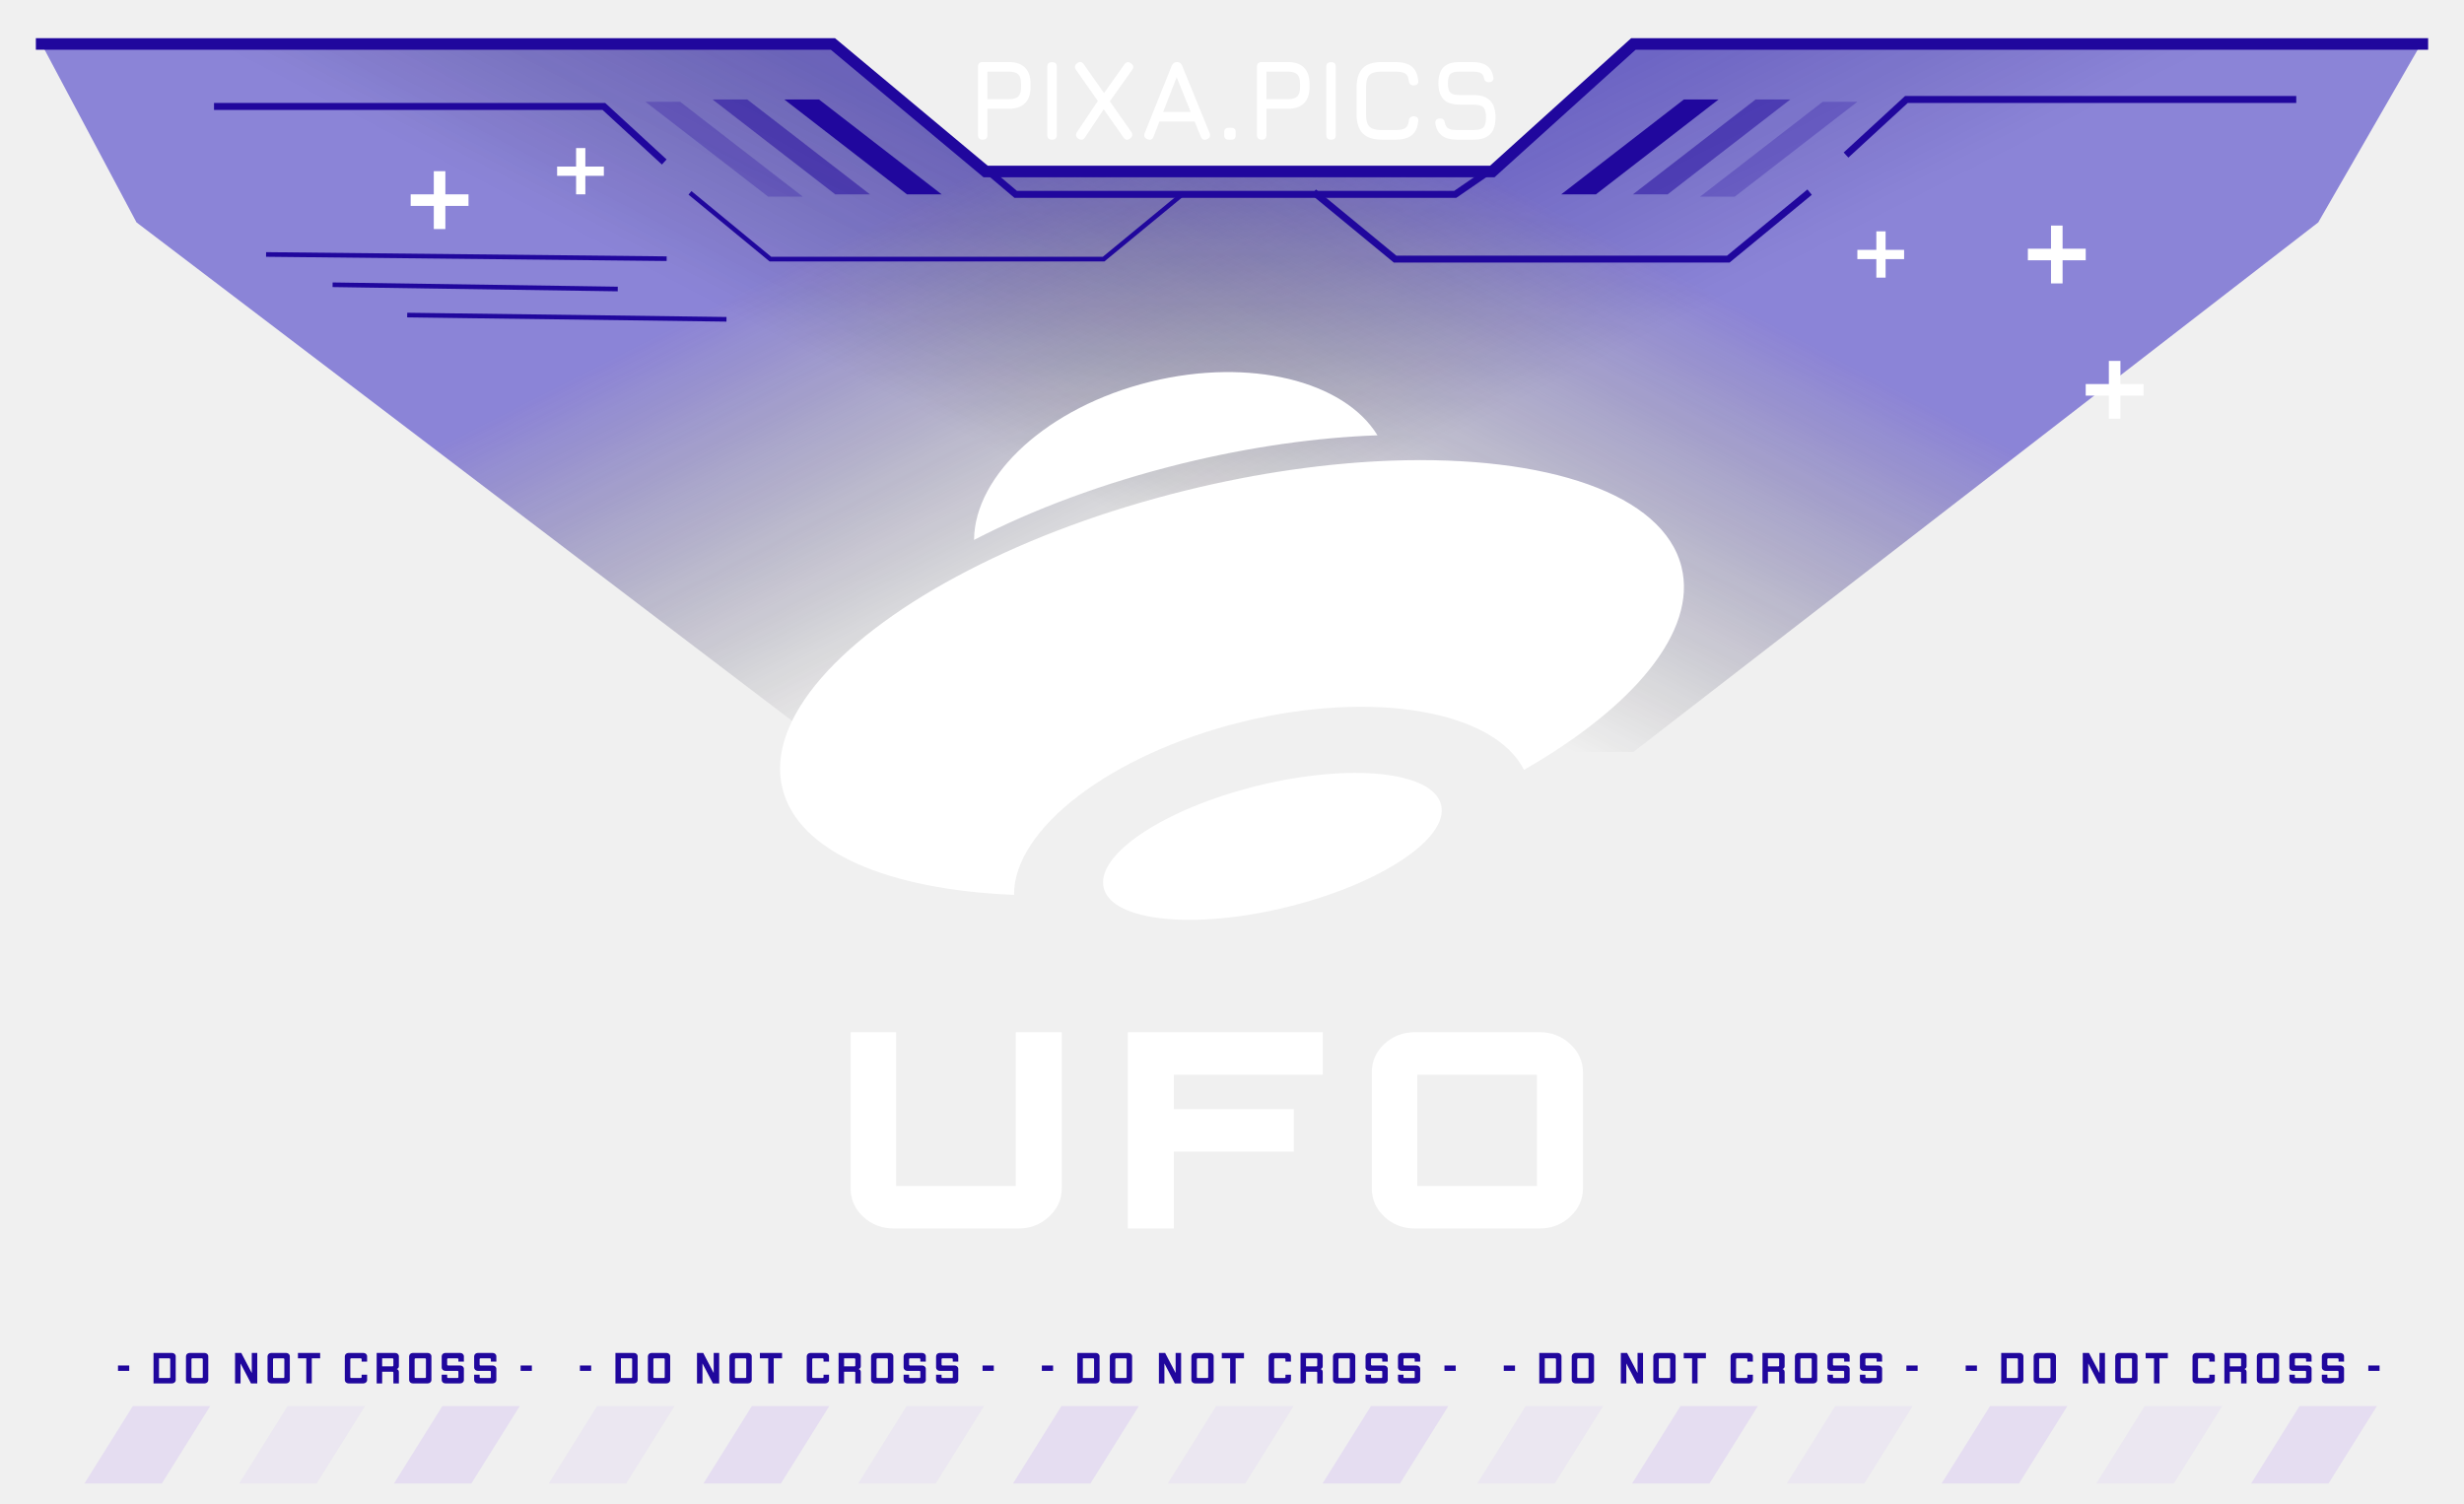
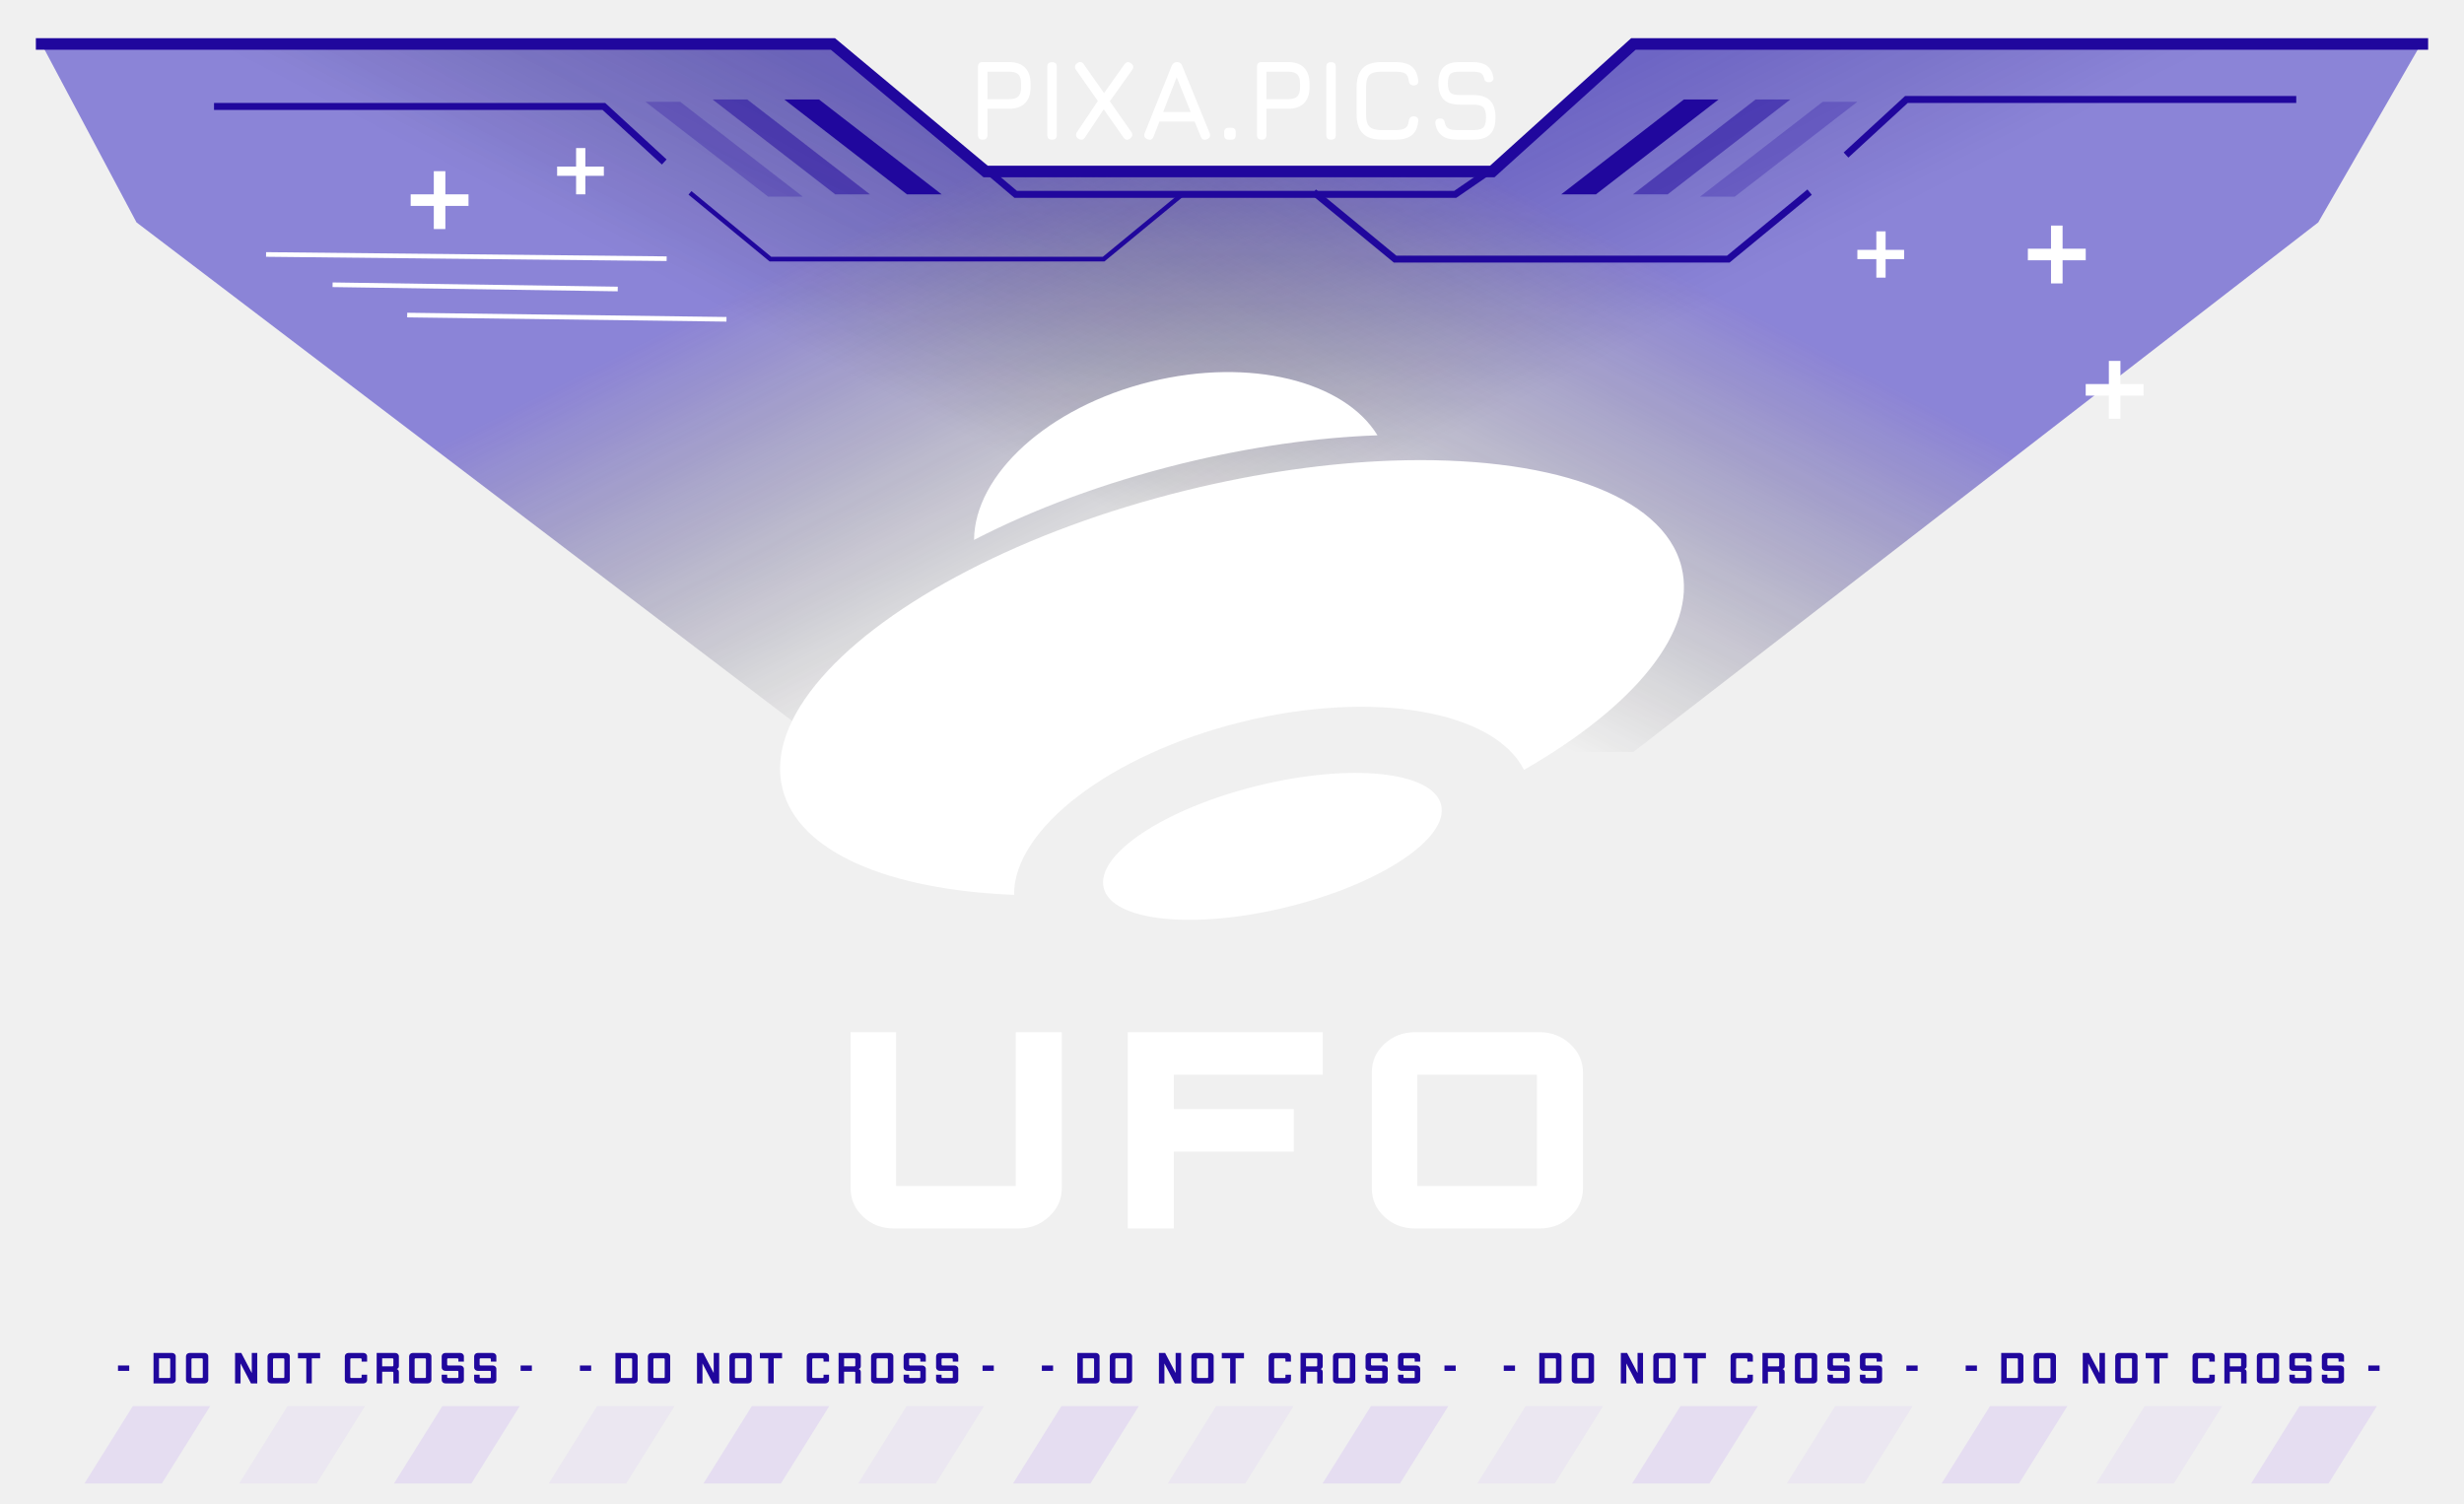
<svg xmlns="http://www.w3.org/2000/svg" style="isolation:isolate" viewBox="0 0 1065 650" width="1420" height="650pt">
  <defs>
    <clipPath id="a">
      <path d="M0 0h1065v650H0z" />
    </clipPath>
  </defs>
  <g clip-path="url(#a)">
    <clipPath id="b">
      <path fill="#FFF" d="M0 0h1065v650H0z" />
    </clipPath>
    <g clip-path="url(#b)">
      <path fill="none" d="M0 0h1065v650H0z" />
      <path d="M545.34 60.368q-2.053 0-2.053-2.078V28.904q0-2.078 2.053-2.078h11.438q4.473 0 6.856 2.412 2.383 2.411 2.383 6.938v1.484q0 4.527-2.383 6.939-2.383 2.411-6.856 2.411h-9.385v11.28q0 2.078-2.053 2.078Zm2.053-29.387v11.874h9.385q2.786 0 3.96-1.188 1.173-1.187 1.173-4.007v-1.484q0-2.795-1.173-3.995-1.174-1.2-3.96-1.2h-9.385Zm27.911 29.387q-1.051 0-1.552-.507-.501-.508-.501-1.571V28.953q0-1.088.501-1.583.501-.495 1.552-.495 1.075 0 1.564.495.489.495.489 1.583V58.29q0 1.063-.489 1.571-.489.507-1.564.507Zm27.862 0H597.3q-5.597 0-8.273-2.709-2.676-2.709-2.676-8.373V37.907q0-5.714 2.664-8.422 2.664-2.709 8.236-2.659h5.915q4.594 0 7.014 1.917 2.419 1.917 2.81 6.048.147 1.039-.391 1.583-.537.544-1.564.544-1.857 0-2.15-2.078-.245-2.275-1.552-3.067-1.308-.792-4.167-.792h-5.915q-2.591-.024-4.069.594-1.479.618-2.102 2.14-.623 1.521-.623 4.192v11.379q0 2.647.623 4.156.623 1.508 2.114 2.139 1.491.631 4.106.631h5.866q2.859 0 4.167-.804 1.307-.804 1.552-3.055.293-2.078 2.15-2.078 1.027 0 1.564.545.538.544.391 1.583-.391 4.155-2.81 6.06-2.42 1.905-7.014 1.905Zm33.702 0h-7.038q-4.18 0-6.514-1.707-2.334-1.707-2.92-5.269-.098-1.088.44-1.632.537-.545 1.564-.545 1.026 0 1.503.495.476.495.648 1.534.366 1.706 1.576 2.337 1.21.631 3.703.631h7.038q3.153 0 4.29-1.15 1.136-1.15 1.136-4.292 0-3.191-1.173-4.366-1.173-1.175-4.253-1.175h-6.061q-4.619 0-6.855-2.288-2.236-2.288-2.236-6.963 0-4.65 2.211-6.901 2.212-2.251 6.831-2.251h5.817q3.886 0 6.098 1.608 2.212 1.607 2.798 4.922.147 1.064-.391 1.62-.537.557-1.613.557-.977 0-1.466-.52-.489-.519-.636-1.508-.391-1.46-1.49-1.992-1.1-.532-3.3-.532h-5.817q-2.932 0-3.934 1.052-1.003 1.051-1.003 3.945 0 2.919 1.027 4.007 1.026 1.089 3.959 1.089h6.061q4.815 0 7.173 2.374 2.359 2.375 2.359 7.322 0 4.923-2.346 7.26-2.347 2.338-7.186 2.338Zm-212.115 0q-2.053 0-2.053-2.078V28.904q0-2.078 2.053-2.078h11.438q4.472 0 6.855 2.412 2.383 2.411 2.383 6.938v1.484q0 4.527-2.383 6.939-2.383 2.411-6.855 2.411h-9.385v11.28q0 2.078-2.053 2.078Zm2.053-29.387v11.874h9.385q2.786 0 3.959-1.188 1.173-1.187 1.173-4.007v-1.484q0-2.795-1.173-3.995-1.173-1.2-3.959-1.2h-9.385Zm27.911 29.387q-1.051 0-1.552-.507-.501-.508-.501-1.571V28.953q0-1.088.501-1.583.501-.495 1.552-.495 1.075 0 1.564.495.488.495.488 1.583V58.29q0 1.063-.488 1.571-.489.507-1.564.507Zm11.34-.446q-1.638-1.137-.489-2.918l8.945-13.358-9.434-13.456q-1.1-1.633.538-2.919 1.686-1.163 2.835.544l8.749 12.418L486 27.815q1.271-1.657 2.835-.445 1.662 1.237.489 2.869l-9.63 13.556 9.239 13.159q1.148 1.707-.538 2.968-1.686 1.163-2.835-.544l-8.505-12.12-8.114 12.17q-1.125 1.607-2.884.494Zm29.914.248q-1.955-.767-1.173-2.721l11.634-28.991q.733-1.632 2.297-1.632h.098q1.588.074 2.151 1.632l11.829 28.991q.782 1.954-1.125 2.721-1.93.767-2.688-1.138l-2.64-6.481h-15.226l-2.517 6.481q-.758 1.929-2.64 1.138Zm12.611-26.764-5.841 14.989h11.927l-6.086-14.989Zm23.658 26.962h-1.173q-1.955 0-1.955-1.979v-1.237q0-1.929 1.955-1.929h1.173q1.858 0 1.858 1.929v1.237q0 1.979-1.858 1.979Z" fill="#FFF" />
      <g opacity=".66" style="opacity:.66">
        <linearGradient id="c" x1=".5" y1="0" x2=".809" y2=".18" gradientTransform="matrix(1029 0 0 307 18 18)" gradientUnits="userSpaceOnUse">
          <stop offset="0%" stop-opacity=".75" style="stop-color:#2615bd" />
          <stop offset="100%" stop-opacity="0" style="stop-color:#000" />
        </linearGradient>
        <path d="M59 96.125 18 19.1 360 18l66 56.118h219L706 19.1l341-1.1-45 78.125L706 325H360L59 96.125Z" fill="url(#c)" />
      </g>
      <g opacity=".66" style="opacity:.66">
        <linearGradient id="d" x1=".5" y1="0" x2=".178" y2=".183" gradientTransform="matrix(1029 0 0 307 18 18)" gradientUnits="userSpaceOnUse">
          <stop offset="0%" stop-opacity=".75" style="stop-color:#2615bd" />
          <stop offset="100%" stop-opacity="0" style="stop-color:#000" />
        </linearGradient>
        <path d="M59 96.125 18 19.1 360 18l66 56.118h219L706 19.1l341-1.1-45 78.125L706 325H360L59 96.125Z" fill="url(#d)" />
      </g>
-       <path stroke-width="2" stroke="#20079D" stroke-opacity="2500" stroke-linecap="square" stroke-miterlimit="3" d="M177 136.194 313 138" />
-       <path stroke-width="2" stroke="#20079D" stroke-opacity="5000" stroke-linecap="square" stroke-miterlimit="3" d="M144.751 123.097 266 124.903" />
-       <path stroke-width="2" stroke="#20079D" stroke-opacity="7500" stroke-linecap="square" stroke-miterlimit="3" d="m116 110 171.143 1.806" />
+       <path stroke-width="2" stroke="#ffffff" stroke-opacity="2500" stroke-linecap="square" stroke-miterlimit="3" d="M177 136.194 313 138" />
+       <path stroke-width="2" stroke="#ffffff" stroke-opacity="5000" stroke-linecap="square" stroke-miterlimit="3" d="M144.751 123.097 266 124.903" />
+       <path stroke-width="2" stroke="#ffffff" stroke-opacity="7500" stroke-linecap="square" stroke-miterlimit="3" d="m116 110 171.143 1.806" />
      <path d="m781 84-34 28H603l-34-28" fill="none" stroke-width="3" stroke="#20079D" stroke-opacity="10000" stroke-linecap="square" stroke-miterlimit="3" />
      <path d="m299 84 34 28h144l34-28" fill="none" stroke-width="2" stroke="#20079D" stroke-opacity="10000" stroke-linecap="square" stroke-miterlimit="3" />
      <path d="m799 66 25-23h167M286 69l-25-23H94" fill="none" stroke-width="3" stroke="#20079D" stroke-opacity="10000" stroke-linecap="square" stroke-miterlimit="3" />
      <path d="M249 64v8h-8.2v4h8.2v8h4v-8h8v-4h-8v-8h-4ZM811 100v8h-8.2v4h8.2v8h4v-8h8v-4h-8v-8h-4ZM911.5 156v10h-10v5h10v10h5v-10h10v-5h-10v-10h-5ZM187.5 74v10h-10v5h10v10h5V89h10v-5h-10V74h-5ZM886.5 97.5v10h-10v5h10v10h5v-10h10v-5h-10v-10h-5Z" fill="#FFF" />
      <path d="m773.8 43-53 41h-15l53-41h15Z" fill="#20079D" fill-opacity=".5" />
      <path d="m742.8 43-53 41h-15l53-41h15Z" fill="#20079D" />
      <path d="m802.8 44-53 41h-15l53-41h15Z" fill="#20079D" fill-opacity=".25" />
      <path d="m308 43 53 41h15l-53-41h-15Z" fill="#20079D" fill-opacity=".5" />
      <path d="m339 43 53 41h15l-53-41h-15Z" fill="#20079D" />
      <path d="m279 44 53 41h15l-53-41h-15Z" fill="#20079D" fill-opacity=".25" />
      <path d="M18 19h342l66 55.118h219L706 19h341" fill="none" stroke-width="5" stroke="#20079D" stroke-opacity="10000" stroke-linecap="square" stroke-miterlimit="3" />
      <path d="m426 73 13 11h190l16-11" fill="none" stroke-width="3" stroke="#20079D" stroke-opacity="10000" stroke-linecap="square" stroke-miterlimit="3" />
    </g>
    <g fill="#FFF">
      <path d="M658.695 332.761c-12.713-25.401-64.856-34.798-121.973-20.72-56.907 14.039-98.702 46.379-98.42 74.75-54.186-2.19-93.309-18.404-100.112-45.999-7.382-30.019 25.421-65.924 80.309-94.251 26.786-13.858 58.858-25.878 94.076-34.563 31.194-7.671 61.437-11.884 88.915-12.874 67.002-2.384 117.497 14.288 125.314 46.014 6.841 27.731-20.628 60.447-68.109 87.643ZM595.385 188.152c-26.181.946-55.005 4.959-84.727 12.269-33.559 8.275-64.119 19.734-89.647 32.94.2-28.157 31.916-57.483 76.232-68.382 43.098-10.586 83.757-.273 98.142 23.173Z" />
      <path d="M477.05 383.785c-3.56-14.457 26.222-34.239 66.464-44.148 40.242-9.909 75.804-6.217 79.364 8.239 3.559 14.457-26.222 34.239-66.464 44.148-40.242 9.91-75.804 6.218-79.364-8.239ZM387.305 446.151v66.465h51.724v-66.465h19.901v67.406c0 4.794-1.839 8.9-5.516 12.313-3.676 3.418-8.094 5.125-13.249 5.125h-53.747c-5.242 0-9.68-1.687-13.313-5.066-3.633-3.38-5.452-7.5-5.452-12.377v-67.401h19.652ZM487.451 446.151h84.303v18.384h-64.397v14.849h51.85v18.383h-51.85V531h-19.901v-84.849h-.005ZM611.687 446.151h53.752c5.155 0 9.573 1.707 13.249 5.125 3.677 3.418 5.515 7.524 5.515 12.313v49.968c0 4.794-1.838 8.9-5.515 12.313-3.676 3.418-8.094 5.125-13.249 5.125h-53.752c-5.242 0-9.68-1.687-13.313-5.066-3.633-3.38-5.451-7.5-5.451-12.377v-49.958c0-4.872 1.814-8.997 5.451-12.376 3.633-3.375 8.071-5.067 13.313-5.067Zm.887 18.384v48.081h51.724v-48.081h-51.724Z" />
    </g>
    <g style="opacity:.2">
      <path d="M36.5 641.217h33.446l20.904-33.446H57.404L36.5 641.217Z" fill="#6200FF" style="opacity:.4" />
      <path d="M103.392 641.217h33.446l20.904-33.446h-33.446l-20.904 33.446Z" fill="#6200FF" style="opacity:.2" />
      <path d="M170.284 641.217h33.446l20.904-33.446h-33.446l-20.904 33.446Z" fill="#6200FF" style="opacity:.4" />
      <path d="M237.177 641.217h33.446l20.904-33.446H258.08l-20.903 33.446Z" fill="#6200FF" style="opacity:.2" />
      <path d="M304.069 641.217h33.446l20.904-33.446h-33.446l-20.904 33.446Z" fill="#6200FF" style="opacity:.4" />
      <path d="M370.961 641.217h33.446l20.904-33.446h-33.446l-20.904 33.446Z" fill="#6200FF" style="opacity:.2" />
      <path d="M437.853 641.217h33.446l20.904-33.446h-33.446l-20.904 33.446Z" fill="#6200FF" style="opacity:.4" />
      <path d="M504.746 641.217h33.445l20.904-33.446h-33.446l-20.903 33.446Z" fill="#6200FF" style="opacity:.2" />
      <path d="M571.638 641.217h33.446l20.904-33.446h-33.447l-20.903 33.446Z" fill="#6200FF" style="opacity:.4" />
      <path d="M638.53 641.217h33.446l20.904-33.446h-33.446l-20.904 33.446Z" fill="#6200FF" style="opacity:.2" />
      <path d="M705.422 641.217h33.446l20.904-33.446h-33.446l-20.904 33.446Z" fill="#6200FF" style="opacity:.4" />
      <path d="M772.314 641.217h33.446l20.904-33.446h-33.446l-20.904 33.446Z" fill="#6200FF" style="opacity:.2" />
      <path d="M839.206 641.217h33.446l20.904-33.446H860.11l-20.904 33.446Z" fill="#6200FF" style="opacity:.4" />
      <path d="M906.099 641.217h33.446l20.904-33.446h-33.446l-20.904 33.446Z" fill="#6200FF" style="opacity:.2" />
      <path d="M972.991 641.217h33.446l20.904-33.446h-33.446l-20.904 33.446Z" fill="#6200FF" style="opacity:.4" />
    </g>
    <g fill="#20079D">
      <path d="M51.006 590.199h4.852v2.332h-4.852v-2.332ZM75.946 586.231V596.5c0 .79-.714 1.449-1.579 1.449h-8.013v-13.166h8.013c.865 0 1.579.658 1.579 1.448Zm-2.746.884h-4.476v8.501H73.2c.207 0 .377-.151.377-.338v-7.825c0-.188-.17-.338-.377-.338ZM90.016 586.231V596.5c0 .79-.715 1.449-1.58 1.449h-6.47c-.866 0-1.58-.659-1.58-1.449v-10.269c0-.79.715-1.448 1.58-1.448h6.47c.865 0 1.58.658 1.58 1.448Zm-2.747.884h-4.137c-.207 0-.377.15-.377.339v7.824c0 .187.17.338.377.338h4.137c.207 0 .377-.15.377-.338v-7.824c0-.189-.17-.339-.377-.339ZM111.195 584.783v13.166h-2.709l-4.514-8.634v8.634h-2.369v-13.166h2.689l4.533 8.67v-8.67h2.37ZM125.264 586.231V596.5c0 .79-.715 1.449-1.58 1.449h-6.47c-.865 0-1.579-.659-1.579-1.449v-10.269c0-.79.714-1.448 1.579-1.448h6.47c.865 0 1.58.658 1.58 1.448Zm-2.746.884h-4.138c-.207 0-.376.15-.376.339v7.824c0 .187.169.338.376.338h4.138c.207 0 .376-.15.376-.338v-7.824c0-.189-.169-.339-.376-.339ZM138.375 587.115h-3.612v10.833h-2.37v-10.833h-3.611v-2.332h9.593v2.332ZM158.67 586.231v2.313h-2.37v-1.09c0-.189-.169-.339-.376-.339h-4.138c-.207 0-.377.15-.377.339v7.824c0 .187.17.338.377.338h4.138c.207 0 .376-.15.376-.338v-1.091h2.37v2.314c0 .789-.715 1.448-1.58 1.448h-6.47c-.865 0-1.58-.659-1.58-1.448v-10.27c0-.79.715-1.448 1.58-1.448h6.47c.865 0 1.58.658 1.58 1.448ZM172.401 586.231v4.27c0 .601-.358 1.072-.941 1.241.583.169.941.639.941 1.241v4.966h-2.37v-4.664c0-.264-.113-.377-.376-.377h-4.477v5.041h-2.37v-13.166h8.012c.866 0 1.581.658 1.581 1.448Zm-2.746.884h-4.477v3.461h4.477c.263 0 .376-.113.376-.377v-2.745c0-.189-.169-.339-.376-.339ZM186.469 586.231V596.5c0 .79-.714 1.449-1.579 1.449h-6.47c-.865 0-1.58-.659-1.58-1.449v-10.269c0-.79.715-1.448 1.58-1.448h6.47c.865 0 1.579.658 1.579 1.448Zm-2.745.884h-4.138c-.207 0-.377.15-.377.339v7.824c0 .187.17.338.377.338h4.138c.207 0 .376-.15.376-.338v-7.824c0-.189-.169-.339-.376-.339ZM200.502 586.231v2.313h-2.37v-1.09c0-.189-.169-.339-.376-.339h-4.101c-.207 0-.376.15-.376.339v2.407c0 .188.169.338.376.338h5.266c.866 0 1.581.659 1.581 1.449v4.853c0 .789-.715 1.448-1.581 1.448h-6.432c-.865 0-1.579-.659-1.579-1.448v-2.314h2.369v1.091c0 .187.169.338.376.338h4.101c.207 0 .376-.15.376-.338v-2.408c0-.188-.169-.339-.376-.339h-5.267c-.865 0-1.579-.658-1.579-1.448v-4.852c0-.79.714-1.448 1.579-1.448h6.433c.865 0 1.58.658 1.58 1.448ZM214.533 586.231v2.313h-2.37v-1.09c0-.189-.169-.339-.376-.339h-4.1c-.207 0-.377.15-.377.339v2.407c0 .188.17.338.377.338h5.266c.865 0 1.579.659 1.579 1.449v4.853c0 .789-.714 1.448-1.579 1.448h-6.432c-.866 0-1.581-.659-1.581-1.448v-2.314h2.37v1.091c0 .187.17.338.377.338h4.1c.207 0 .376-.15.376-.338v-2.408c0-.188-.169-.339-.376-.339h-5.266c-.865 0-1.58-.658-1.58-1.448v-4.852c0-.79.715-1.448 1.58-1.448h6.432c.865 0 1.58.658 1.58 1.448ZM225.029 590.199h4.852v2.332h-4.852v-2.332Z" />
    </g>
    <g fill="#20079D">
      <path d="M250.661 590.199h4.852v2.332h-4.852v-2.332ZM275.601 586.231V596.5c0 .79-.715 1.449-1.58 1.449h-8.012v-13.166h8.012c.865 0 1.58.658 1.58 1.448Zm-2.746.884h-4.476v8.501h4.476c.207 0 .376-.151.376-.338v-7.825c0-.188-.169-.338-.376-.338ZM289.67 586.231V596.5c0 .79-.715 1.449-1.58 1.449h-6.47c-.865 0-1.58-.659-1.58-1.449v-10.269c0-.79.715-1.448 1.58-1.448h6.47c.866 0 1.58.658 1.58 1.448Zm-2.746.884h-4.138c-.207 0-.376.15-.376.339v7.824c0 .187.169.338.376.338h4.138c.207 0 .376-.15.376-.338v-7.824c0-.189-.169-.339-.376-.339ZM310.849 584.783v13.166h-2.708l-4.514-8.634v8.634h-2.37v-13.166h2.689l4.533 8.67v-8.67h2.37ZM324.919 586.231V596.5c0 .79-.715 1.449-1.58 1.449h-6.47c-.865 0-1.58-.659-1.58-1.449v-10.269c0-.79.715-1.448 1.58-1.448h6.47c.865 0 1.58.658 1.58 1.448Zm-2.746.884h-4.138c-.207 0-.376.15-.376.339v7.824c0 .187.169.338.376.338h4.138c.207 0 .376-.15.376-.338v-7.824c0-.189-.169-.339-.376-.339ZM338.029 587.115h-3.611v10.833h-2.37v-10.833h-3.611v-2.332h9.592v2.332ZM358.324 586.231v2.313h-2.37v-1.09c0-.189-.169-.339-.376-.339h-4.138c-.207 0-.376.15-.376.339v7.824c0 .187.169.338.376.338h4.138c.207 0 .376-.15.376-.338v-1.091h2.37v2.314c0 .789-.715 1.448-1.58 1.448h-6.47c-.865 0-1.58-.659-1.58-1.448v-10.27c0-.79.715-1.448 1.58-1.448h6.47c.866 0 1.58.658 1.58 1.448ZM372.055 586.231v4.27c0 .601-.357 1.072-.94 1.241.583.169.94.639.94 1.241v4.966h-2.37v-4.664c0-.264-.112-.377-.376-.377h-4.477v5.041h-2.369v-13.166h8.012c.865 0 1.58.658 1.58 1.448Zm-2.746.884h-4.477v3.461h4.477c.264 0 .376-.113.376-.377v-2.745c0-.189-.169-.339-.376-.339ZM386.124 586.231V596.5c0 .79-.715 1.449-1.579 1.449h-6.471c-.865 0-1.579-.659-1.579-1.449v-10.269c0-.79.715-1.448 1.579-1.448h6.471c.864 0 1.579.658 1.579 1.448Zm-2.746.884h-4.138c-.207 0-.376.15-.376.339v7.824c0 .187.169.338.376.338h4.138c.207 0 .376-.15.376-.338v-7.824c0-.189-.169-.339-.376-.339ZM400.156 586.231v2.313h-2.37v-1.09c0-.189-.169-.339-.376-.339h-4.1c-.207 0-.376.15-.376.339v2.407c0 .188.169.338.376.338h5.266c.866 0 1.58.659 1.58 1.449v4.853c0 .789-.715 1.448-1.58 1.448h-6.432c-.865 0-1.58-.659-1.58-1.448v-2.314h2.37v1.091c0 .187.169.338.376.338h4.1c.207 0 .376-.15.376-.338v-2.408c0-.188-.169-.339-.376-.339h-5.266c-.865 0-1.58-.658-1.58-1.448v-4.852c0-.79.715-1.448 1.58-1.448h6.432c.866 0 1.58.658 1.58 1.448ZM414.188 586.231v2.313h-2.37v-1.09c0-.189-.169-.339-.376-.339h-4.1c-.207 0-.377.15-.377.339v2.407c0 .188.17.338.377.338h5.266c.865 0 1.579.659 1.579 1.449v4.853c0 .789-.714 1.448-1.579 1.448h-6.433c-.865 0-1.58-.659-1.58-1.448v-2.314h2.37v1.091c0 .187.17.338.377.338h4.1c.207 0 .376-.15.376-.338v-2.408c0-.188-.169-.339-.376-.339h-5.267c-.865 0-1.579-.658-1.579-1.448v-4.852c0-.79.715-1.448 1.579-1.448h6.433c.865 0 1.58.658 1.58 1.448ZM424.683 590.199h4.853v2.332h-4.853v-2.332Z" />
    </g>
    <g fill="#20079D">
      <path d="M450.315 590.199h4.853v2.332h-4.853v-2.332ZM475.256 586.231V596.5c0 .79-.715 1.449-1.58 1.449h-8.012v-13.166h8.012c.865 0 1.58.658 1.58 1.448Zm-2.746.884h-4.477v8.501h4.477c.207 0 .376-.151.376-.338v-7.825c0-.188-.169-.338-.376-.338ZM489.325 586.231V596.5c0 .79-.715 1.449-1.58 1.449h-6.47c-.865 0-1.58-.659-1.58-1.449v-10.269c0-.79.715-1.448 1.58-1.448h6.47c.865 0 1.58.658 1.58 1.448Zm-2.746.884h-4.138c-.207 0-.376.15-.376.339v7.824c0 .187.169.338.376.338h4.138c.207 0 .376-.15.376-.338v-7.824c0-.189-.169-.339-.376-.339ZM510.504 584.783v13.166h-2.708l-4.514-8.634v8.634h-2.37v-13.166h2.689l4.533 8.67v-8.67h2.37ZM524.574 586.231V596.5c0 .79-.715 1.449-1.58 1.449h-6.47c-.866 0-1.58-.659-1.58-1.449v-10.269c0-.79.715-1.448 1.58-1.448h6.47c.865 0 1.58.658 1.58 1.448Zm-2.747.884h-4.138c-.206 0-.376.15-.376.339v7.824c0 .187.17.338.376.338h4.138c.207 0 .377-.15.377-.338v-7.824c0-.189-.17-.339-.377-.339ZM537.684 587.115h-3.612v10.833h-2.37v-10.833h-3.611v-2.332h9.593v2.332ZM557.979 586.231v2.313h-2.37v-1.09c0-.189-.169-.339-.376-.339h-4.138c-.207 0-.376.15-.376.339v7.824c0 .187.169.338.376.338h4.138c.207 0 .376-.15.376-.338v-1.091h2.37v2.314c0 .789-.715 1.448-1.58 1.448h-6.47c-.865 0-1.58-.659-1.58-1.448v-10.27c0-.79.715-1.448 1.58-1.448h6.47c.865 0 1.58.658 1.58 1.448ZM571.71 586.231v4.27c0 .601-.358 1.072-.941 1.241.583.169.941.639.941 1.241v4.966h-2.37v-4.664c0-.264-.113-.377-.376-.377h-4.477v5.041h-2.37v-13.166h8.013c.865 0 1.58.658 1.58 1.448Zm-2.746.884h-4.477v3.461h4.477c.263 0 .376-.113.376-.377v-2.745c0-.189-.169-.339-.376-.339ZM585.779 586.231V596.5c0 .79-.715 1.449-1.58 1.449h-6.47c-.865 0-1.58-.659-1.58-1.449v-10.269c0-.79.715-1.448 1.58-1.448h6.47c.865 0 1.58.658 1.58 1.448Zm-2.746.884h-4.138c-.207 0-.376.15-.376.339v7.824c0 .187.169.338.376.338h4.138c.207 0 .376-.15.376-.338v-7.824c0-.189-.169-.339-.376-.339ZM599.811 586.231v2.313h-2.37v-1.09c0-.189-.169-.339-.376-.339h-4.101c-.206 0-.376.15-.376.339v2.407c0 .188.17.338.376.338h5.267c.865 0 1.58.659 1.58 1.449v4.853c0 .789-.715 1.448-1.58 1.448h-6.432c-.866 0-1.58-.659-1.58-1.448v-2.314h2.369v1.091c0 .187.17.338.377.338h4.1c.207 0 .376-.15.376-.338v-2.408c0-.188-.169-.339-.376-.339h-5.266c-.865 0-1.58-.658-1.58-1.448v-4.852c0-.79.715-1.448 1.58-1.448h6.432c.865 0 1.58.658 1.58 1.448ZM613.842 586.231v2.313h-2.369v-1.09c0-.189-.17-.339-.377-.339h-4.1c-.207 0-.376.15-.376.339v2.407c0 .188.169.338.376.338h5.266c.866 0 1.58.659 1.58 1.449v4.853c0 .789-.714 1.448-1.58 1.448h-6.432c-.865 0-1.58-.659-1.58-1.448v-2.314h2.37v1.091c0 .187.169.338.376.338h4.1c.207 0 .377-.15.377-.338v-2.408c0-.188-.17-.339-.377-.339h-5.266c-.865 0-1.58-.658-1.58-1.448v-4.852c0-.79.715-1.448 1.58-1.448h6.432c.866 0 1.58.658 1.58 1.448ZM624.338 590.199h4.852v2.332h-4.852v-2.332Z" />
    </g>
    <g fill="#20079D">
      <path d="M649.97 590.199h4.853v2.332h-4.853v-2.332ZM674.911 586.231V596.5c0 .79-.715 1.449-1.58 1.449h-8.012v-13.166h8.012c.865 0 1.58.658 1.58 1.448Zm-2.746.884h-4.477v8.501h4.477c.207 0 .376-.151.376-.338v-7.825c0-.188-.169-.338-.376-.338ZM688.98 586.231V596.5c0 .79-.715 1.449-1.58 1.449h-6.47c-.865 0-1.58-.659-1.58-1.449v-10.269c0-.79.715-1.448 1.58-1.448h6.47c.865 0 1.58.658 1.58 1.448Zm-2.746.884h-4.138c-.207 0-.377.15-.377.339v7.824c0 .187.17.338.377.338h4.138c.207 0 .376-.15.376-.338v-7.824c0-.189-.169-.339-.376-.339ZM710.159 584.783v13.166h-2.709l-4.514-8.634v8.634h-2.369v-13.166h2.689l4.533 8.67v-8.67h2.37ZM724.228 586.231V596.5c0 .79-.714 1.449-1.579 1.449h-6.47c-.866 0-1.58-.659-1.58-1.449v-10.269c0-.79.714-1.448 1.58-1.448h6.47c.865 0 1.579.658 1.579 1.448Zm-2.746.884h-4.138c-.206 0-.376.15-.376.339v7.824c0 .187.17.338.376.338h4.138c.207 0 .377-.15.377-.338v-7.824c-.001-.189-.17-.339-.377-.339ZM737.339 587.115h-3.612v10.833h-2.37v-10.833h-3.611v-2.332h9.593v2.332ZM757.634 586.231v2.313h-2.37v-1.09c0-.189-.169-.339-.376-.339h-4.138c-.207 0-.377.15-.377.339v7.824c0 .187.17.338.377.338h4.138c.207 0 .376-.15.376-.338v-1.091h2.37v2.314c0 .789-.715 1.448-1.58 1.448h-6.47c-.865 0-1.58-.659-1.58-1.448v-10.27c0-.79.715-1.448 1.58-1.448h6.47c.865 0 1.58.658 1.58 1.448ZM771.365 586.231v4.27c0 .601-.358 1.072-.941 1.241.583.169.941.639.941 1.241v4.966h-2.37v-4.664c0-.264-.113-.377-.376-.377h-4.477v5.041h-2.37v-13.166h8.013c.865 0 1.58.658 1.58 1.448Zm-2.746.884h-4.477v3.461h4.477c.263 0 .376-.113.376-.377v-2.745c0-.189-.169-.339-.376-.339ZM785.434 586.231V596.5c0 .79-.715 1.449-1.58 1.449h-6.47c-.865 0-1.58-.659-1.58-1.449v-10.269c0-.79.715-1.448 1.58-1.448h6.47c.865 0 1.58.658 1.58 1.448Zm-2.747.884h-4.137c-.207 0-.377.15-.377.339v7.824c0 .187.17.338.377.338h4.137c.207 0 .377-.15.377-.338v-7.824c0-.189-.17-.339-.377-.339ZM799.466 586.231v2.313h-2.37v-1.09c0-.189-.169-.339-.376-.339h-4.101c-.206 0-.376.15-.376.339v2.407c0 .188.17.338.376.338h5.267c.865 0 1.58.659 1.58 1.449v4.853c0 .789-.715 1.448-1.58 1.448h-6.432c-.866 0-1.58-.659-1.58-1.448v-2.314h2.369v1.091c0 .187.17.338.377.338h4.1c.207 0 .376-.15.376-.338v-2.408c0-.188-.169-.339-.376-.339h-5.266c-.866 0-1.58-.658-1.58-1.448v-4.852c0-.79.715-1.448 1.58-1.448h6.432c.865 0 1.58.658 1.58 1.448ZM813.497 586.231v2.313h-2.37v-1.09c0-.189-.169-.339-.376-.339h-4.1c-.207 0-.377.15-.377.339v2.407c0 .188.17.338.377.338h5.266c.866 0 1.58.659 1.58 1.449v4.853c0 .789-.714 1.448-1.58 1.448h-6.432c-.865 0-1.58-.659-1.58-1.448v-2.314h2.37v1.091c0 .187.169.338.376.338h4.1c.207 0 .377-.15.377-.338v-2.408c0-.188-.17-.339-.377-.339h-5.266c-.865 0-1.58-.658-1.58-1.448v-4.852c0-.79.715-1.448 1.58-1.448h6.432c.866 0 1.58.658 1.58 1.448ZM823.993 590.199h4.852v2.332h-4.852v-2.332Z" />
    </g>
    <g fill="#20079D">
      <path d="M849.625 590.199h4.852v2.332h-4.852v-2.332ZM874.565 586.231V596.5c0 .79-.714 1.449-1.579 1.449h-8.013v-13.166h8.013c.865 0 1.579.658 1.579 1.448Zm-2.746.884h-4.476v8.501h4.476c.207 0 .377-.151.377-.338v-7.825c0-.188-.17-.338-.377-.338ZM888.635 586.231V596.5c0 .79-.715 1.449-1.58 1.449h-6.47c-.865 0-1.58-.659-1.58-1.449v-10.269c0-.79.715-1.448 1.58-1.448h6.47c.865 0 1.58.658 1.58 1.448Zm-2.747.884h-4.138c-.206 0-.376.15-.376.339v7.824c0 .187.17.338.376.338h4.138c.207 0 .377-.15.377-.338v-7.824c-.001-.189-.17-.339-.377-.339ZM909.814 584.783v13.166h-2.709l-4.514-8.634v8.634h-2.369v-13.166h2.689l4.533 8.67v-8.67h2.37ZM923.883 586.231V596.5c0 .79-.715 1.449-1.58 1.449h-6.47c-.865 0-1.58-.659-1.58-1.449v-10.269c0-.79.715-1.448 1.58-1.448h6.47c.865 0 1.58.658 1.58 1.448Zm-2.746.884h-4.138c-.207 0-.376.15-.376.339v7.824c0 .187.169.338.376.338h4.138c.207 0 .376-.15.376-.338v-7.824c0-.189-.169-.339-.376-.339ZM936.993 587.115h-3.611v10.833h-2.37v-10.833h-3.611v-2.332h9.592v2.332ZM957.289 586.231v2.313h-2.37v-1.09c0-.189-.17-.339-.377-.339h-4.137c-.207 0-.377.15-.377.339v7.824c0 .187.17.338.377.338h4.137c.207 0 .377-.15.377-.338v-1.091h2.37v2.314c0 .789-.715 1.448-1.58 1.448h-6.47c-.865 0-1.58-.659-1.58-1.448v-10.27c0-.79.715-1.448 1.58-1.448h6.47c.865 0 1.58.658 1.58 1.448ZM971.019 586.231v4.27c0 .601-.357 1.072-.94 1.241.583.169.94.639.94 1.241v4.966h-2.369v-4.664c0-.264-.113-.377-.377-.377h-4.476v5.041h-2.37v-13.166h8.012c.866 0 1.58.658 1.58 1.448Zm-2.745.884h-4.477v3.461h4.477c.263 0 .376-.113.376-.377v-2.745c0-.189-.17-.339-.376-.339ZM985.089 586.231V596.5c0 .79-.715 1.449-1.58 1.449h-6.47c-.866 0-1.58-.659-1.58-1.449v-10.269c0-.79.714-1.448 1.58-1.448h6.47c.865 0 1.58.658 1.58 1.448Zm-2.747.884h-4.137c-.207 0-.377.15-.377.339v7.824c0 .187.17.338.377.338h4.137c.207 0 .377-.15.377-.338v-7.824c0-.189-.17-.339-.377-.339ZM999.12 586.231v2.313h-2.369v-1.09c0-.189-.17-.339-.377-.339h-4.1c-.207 0-.376.15-.376.339v2.407c0 .188.169.338.376.338h5.266c.866 0 1.58.659 1.58 1.449v4.853c0 .789-.714 1.448-1.58 1.448h-6.432c-.865 0-1.58-.659-1.58-1.448v-2.314h2.37v1.091c0 .187.169.338.376.338h4.1c.207 0 .377-.15.377-.338v-2.408c0-.188-.17-.339-.377-.339h-5.266c-.865 0-1.58-.658-1.58-1.448v-4.852c0-.79.715-1.448 1.58-1.448h6.432c.866 0 1.58.658 1.58 1.448ZM1013.152 586.231v2.313h-2.37v-1.09c0-.189-.169-.339-.376-.339h-4.1c-.207 0-.377.15-.377.339v2.407c0 .188.17.338.377.338h5.266c.865 0 1.58.659 1.58 1.449v4.853c0 .789-.715 1.448-1.58 1.448h-6.433c-.865 0-1.579-.659-1.579-1.448v-2.314h2.369v1.091c0 .187.17.338.377.338h4.1c.207 0 .376-.15.376-.338v-2.408c0-.188-.169-.339-.376-.339h-5.267c-.865 0-1.579-.658-1.579-1.448v-4.852c0-.79.715-1.448 1.579-1.448h6.433c.865 0 1.58.658 1.58 1.448ZM1023.648 590.199h4.852v2.332h-4.852v-2.332Z" />
    </g>
  </g>
</svg>
